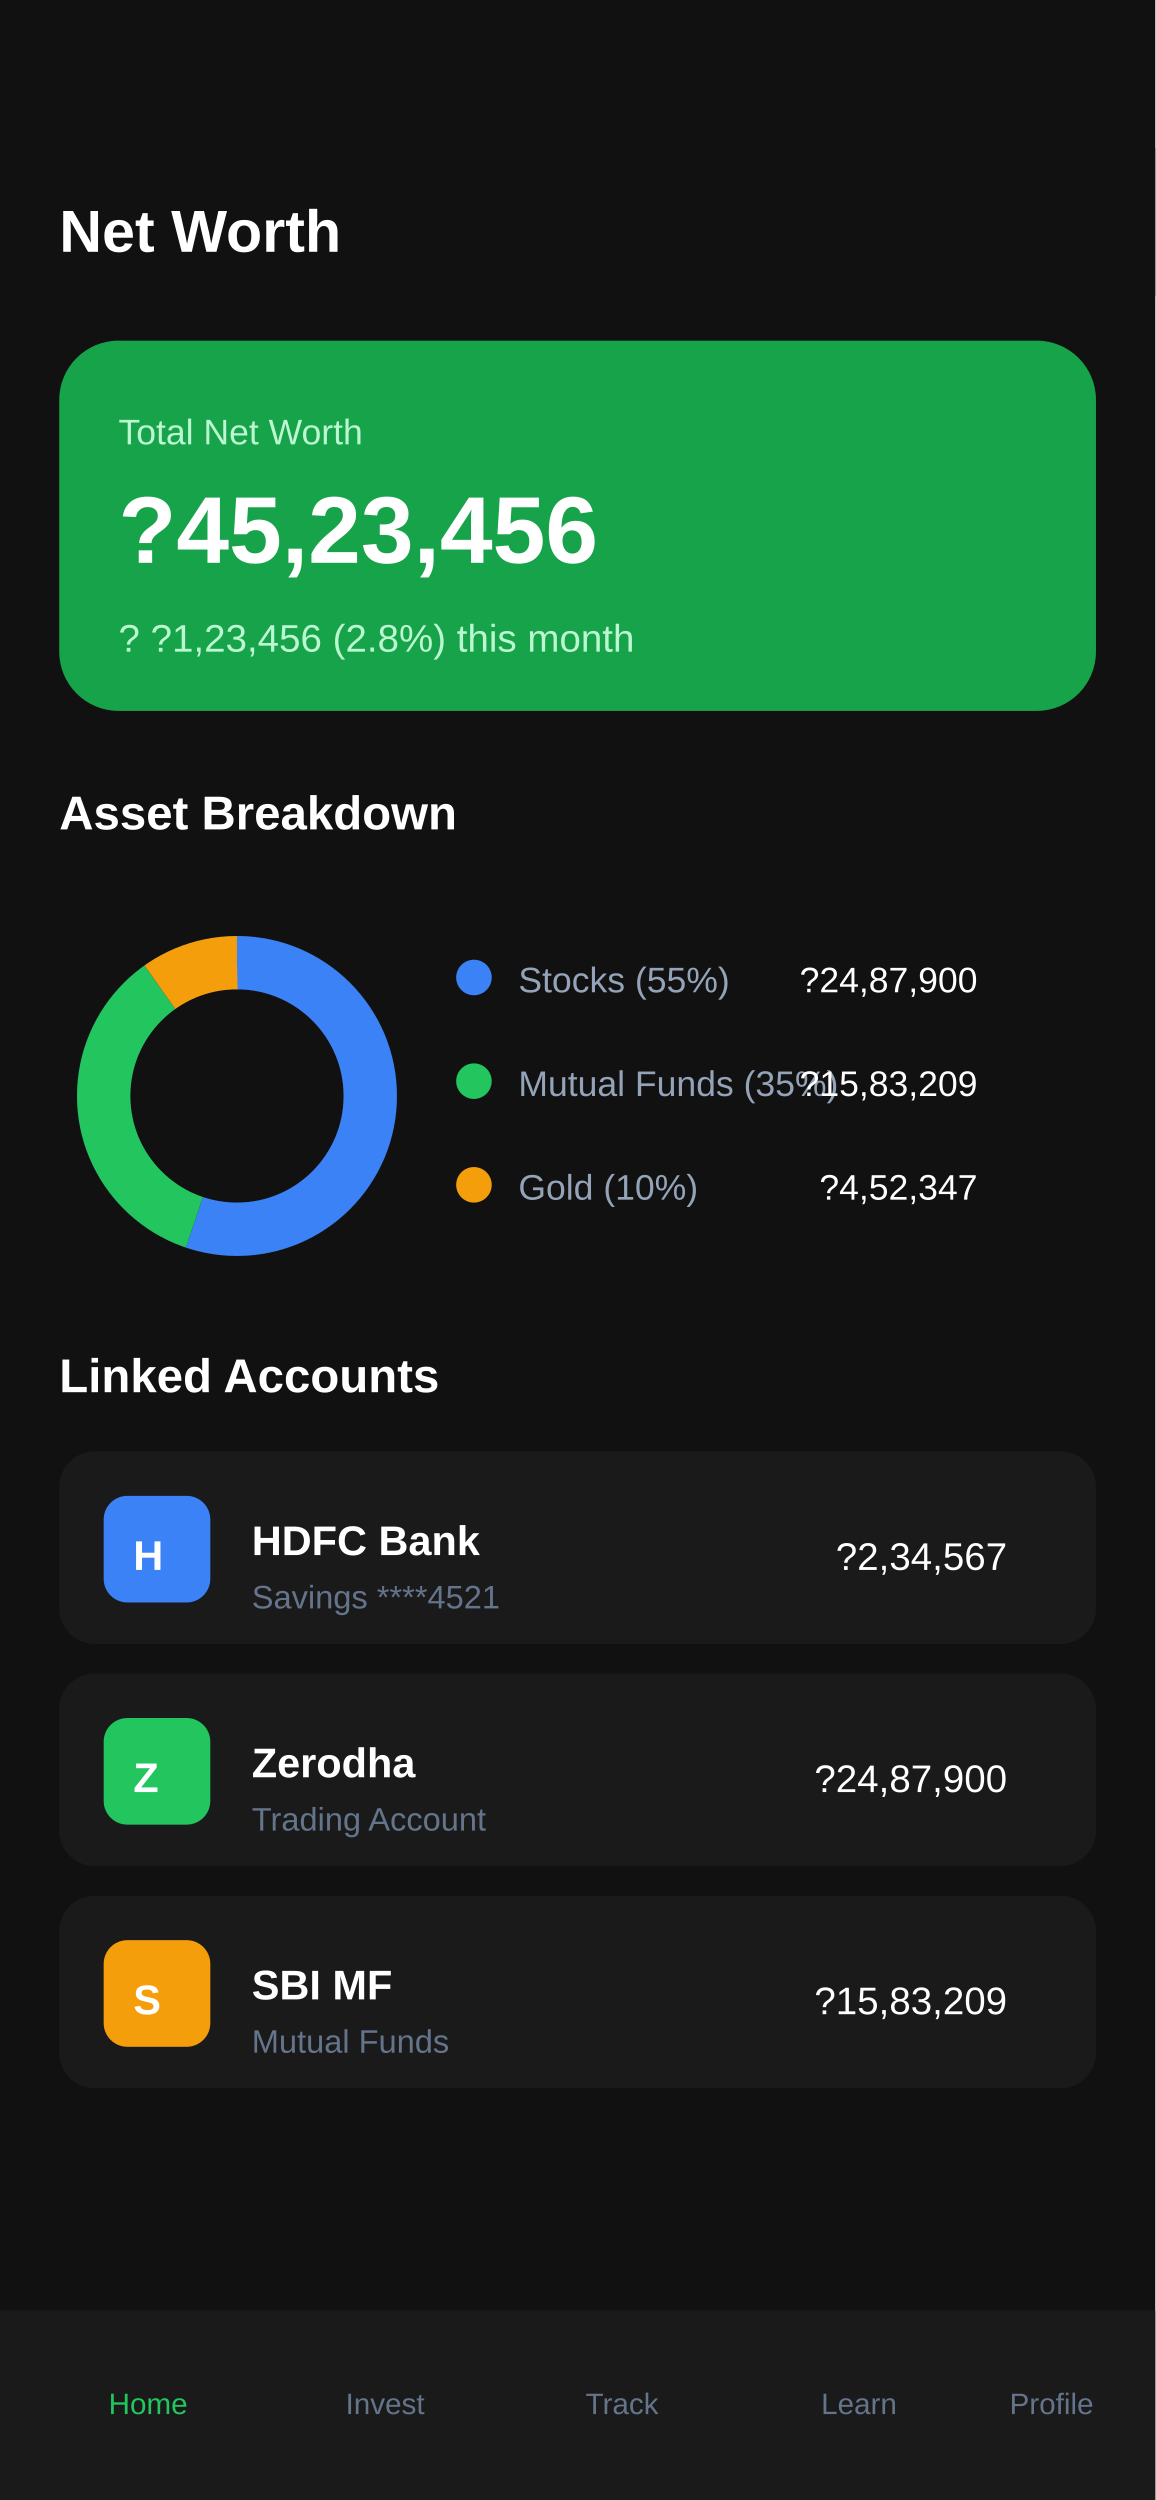
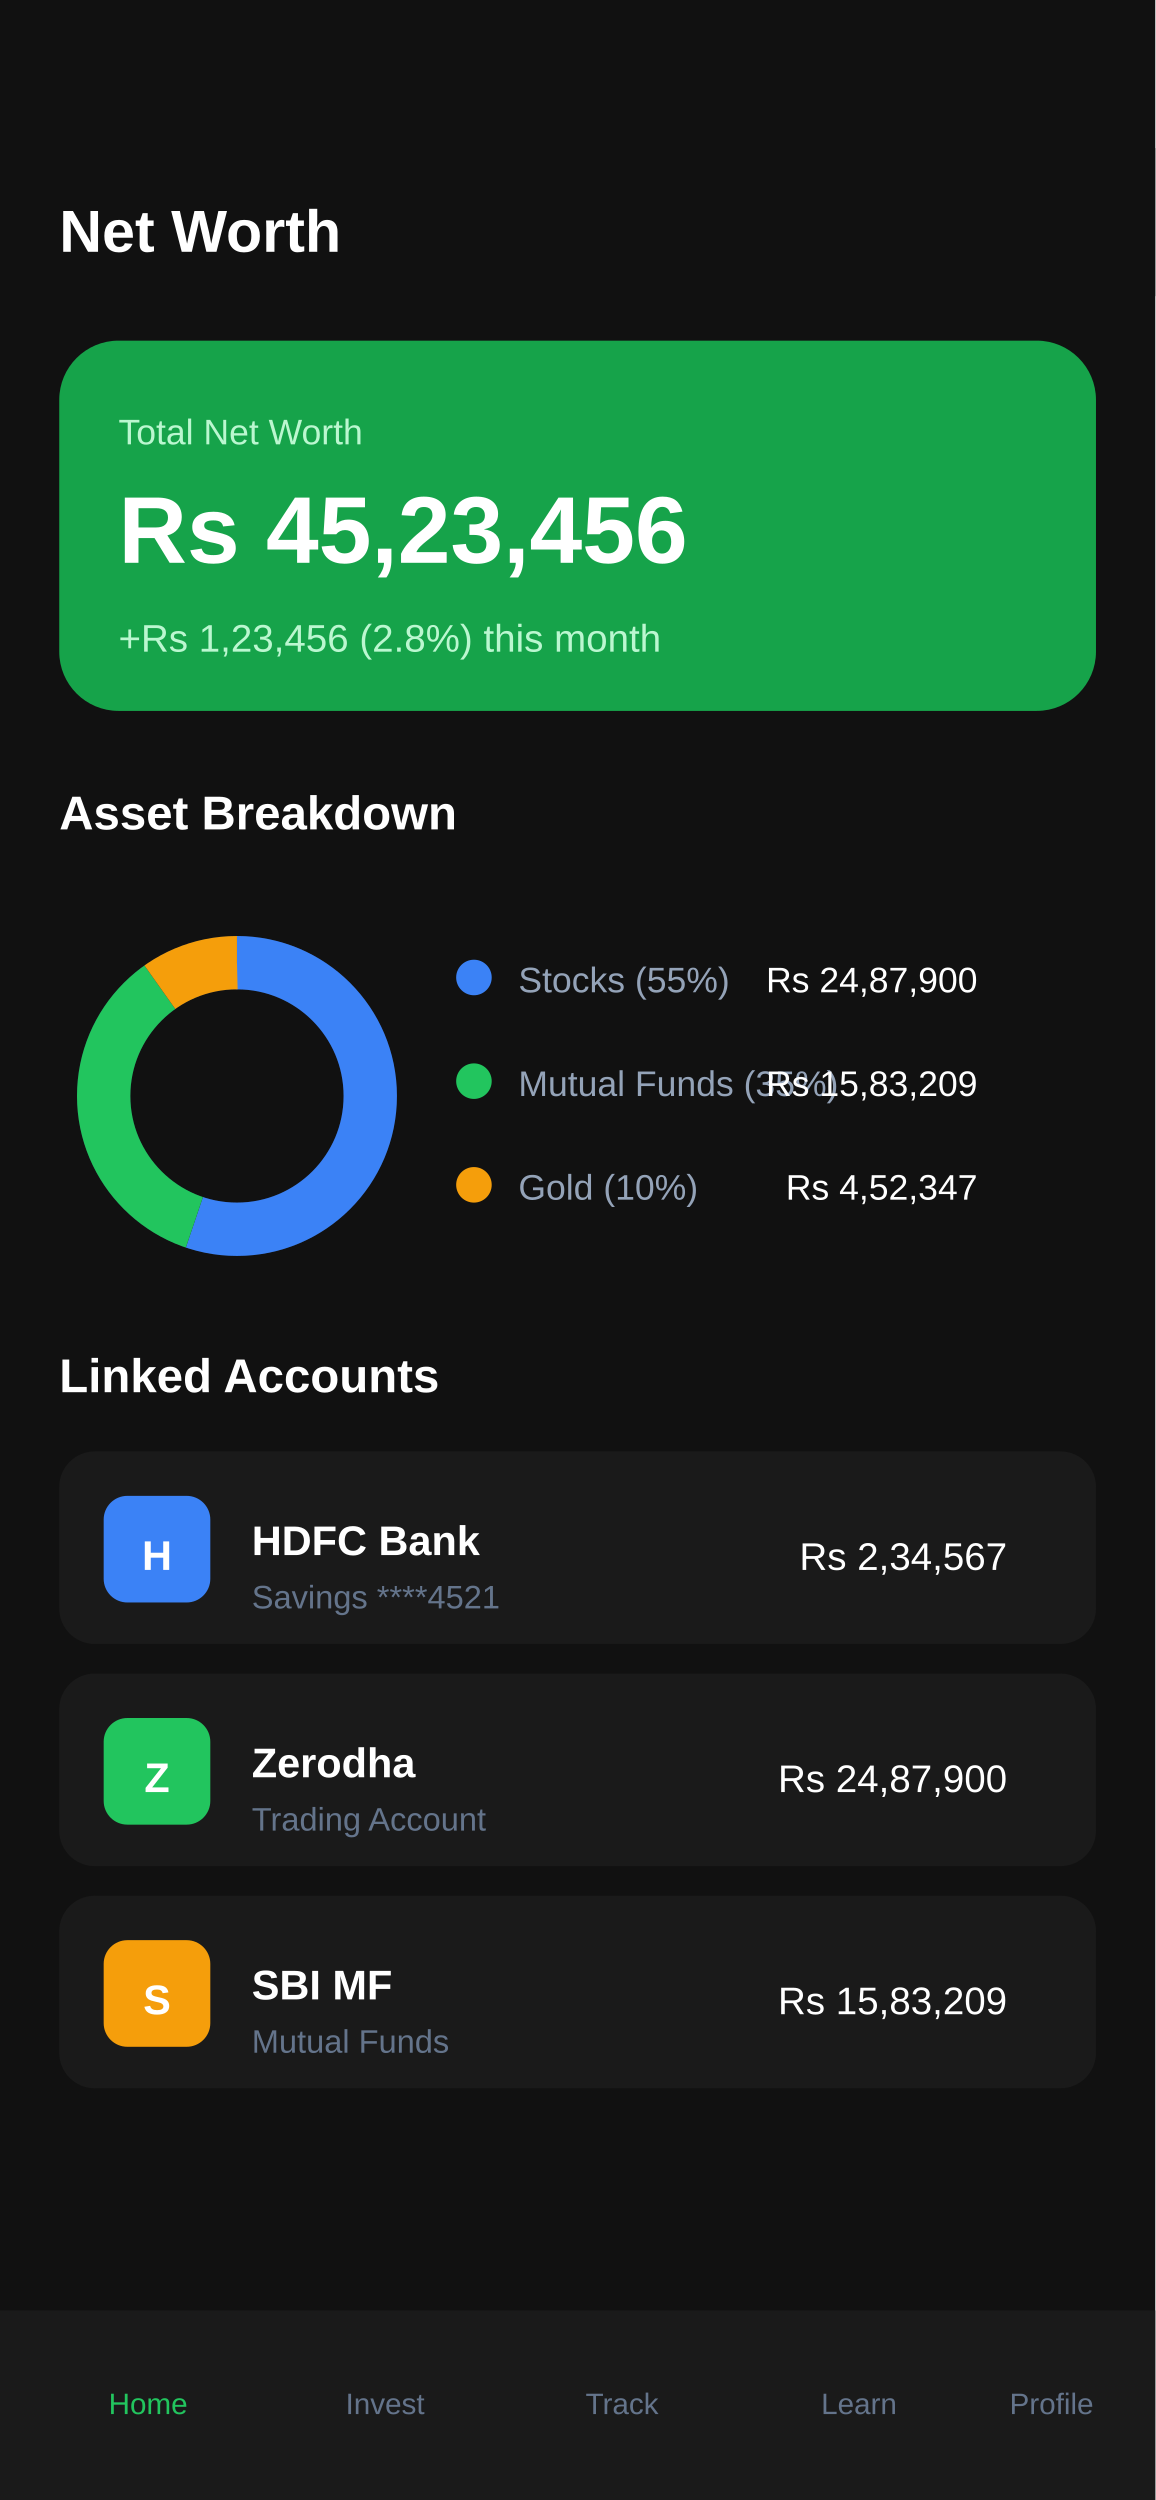
<svg xmlns="http://www.w3.org/2000/svg" width="390" height="844" viewBox="0 0 390 844">
  <rect width="390" height="844" fill="#111111" />
  <rect y="50" width="390" height="50" fill="#111111" />
  <text x="20" y="85" font-family="Arial, sans-serif" font-size="20" font-weight="bold" fill="#ffffff">Net Worth</text>
  <rect x="20" y="115" width="350" height="125" rx="20" fill="#16a34a" />
  <text x="40" y="150" font-family="Arial, sans-serif" font-size="12" fill="#bbf7d0">Total Net Worth</text>
-   <text x="40" y="190" font-family="Arial, sans-serif" font-size="32" font-weight="bold" fill="#ffffff">?45,23,456</text>
-   <text x="40" y="220" font-family="Arial, sans-serif" font-size="13" fill="#bbf7d0">? ?1,23,456 (2.8%) this month</text>
+   <text x="40" y="190" font-family="Arial, sans-serif" font-size="32" font-weight="bold" fill="#ffffff">Rs 45,23,456</text>
+   <text x="40" y="220" font-family="Arial, sans-serif" font-size="13" fill="#bbf7d0">+Rs 1,23,456 (2.8%) this month</text>
  <text x="20" y="280" font-family="Arial, sans-serif" font-size="16" font-weight="bold" fill="#ffffff">Asset Breakdown</text>
  <circle cx="80" cy="370" r="45" fill="none" stroke="#1e293b" stroke-width="18" />
  <circle cx="80" cy="370" r="45" fill="none" stroke="#3b82f6" stroke-width="18" stroke-dasharray="156 283" transform="rotate(-90 80 370)" />
  <circle cx="80" cy="370" r="45" fill="none" stroke="#22c55e" stroke-width="18" stroke-dasharray="99 283" stroke-dashoffset="-156" transform="rotate(-90 80 370)" />
  <circle cx="80" cy="370" r="45" fill="none" stroke="#f59e0b" stroke-width="18" stroke-dasharray="28 283" stroke-dashoffset="-255" transform="rotate(-90 80 370)" />
  <circle cx="160" cy="330" r="6" fill="#3b82f6" />
  <text x="175" y="335" font-family="Arial, sans-serif" font-size="12" fill="#94a3b8">Stocks (55%)</text>
-   <text x="330" y="335" font-family="Arial, sans-serif" font-size="12" fill="#ffffff" text-anchor="end">?24,87,900</text>
+   <text x="330" y="335" font-family="Arial, sans-serif" font-size="12" fill="#ffffff" text-anchor="end">Rs 24,87,900</text>
  <circle cx="160" cy="365" r="6" fill="#22c55e" />
  <text x="175" y="370" font-family="Arial, sans-serif" font-size="12" fill="#94a3b8">Mutual Funds (35%)</text>
-   <text x="330" y="370" font-family="Arial, sans-serif" font-size="12" fill="#ffffff" text-anchor="end">?15,83,209</text>
+   <text x="330" y="370" font-family="Arial, sans-serif" font-size="12" fill="#ffffff" text-anchor="end">Rs 15,83,209</text>
  <circle cx="160" cy="400" r="6" fill="#f59e0b" />
  <text x="175" y="405" font-family="Arial, sans-serif" font-size="12" fill="#94a3b8">Gold (10%)</text>
-   <text x="330" y="405" font-family="Arial, sans-serif" font-size="12" fill="#ffffff" text-anchor="end">?4,52,347</text>
+   <text x="330" y="405" font-family="Arial, sans-serif" font-size="12" fill="#ffffff" text-anchor="end">Rs 4,52,347</text>
  <text x="20" y="470" font-family="Arial, sans-serif" font-size="16" font-weight="bold" fill="#ffffff">Linked Accounts</text>
  <rect x="20" y="490" width="350" height="65" rx="12" fill="#1a1a1a" />
  <rect x="35" y="505" width="36" height="36" rx="8" fill="#3b82f6" />
-   <text x="45" y="530" font-family="Arial, sans-serif" font-size="14" font-weight="bold" fill="#fff">H</text>
+   <text x="53" y="530" font-family="Arial, sans-serif" font-size="14" font-weight="bold" fill="#fff" text-anchor="middle">H</text>
  <text x="85" y="525" font-family="Arial, sans-serif" font-size="14" font-weight="bold" fill="#ffffff">HDFC Bank</text>
  <text x="85" y="543" font-family="Arial, sans-serif" font-size="11" fill="#64748b">Savings ****4521</text>
-   <text x="340" y="530" font-family="Arial, sans-serif" font-size="13" fill="#ffffff" text-anchor="end">?2,34,567</text>
+   <text x="340" y="530" font-family="Arial, sans-serif" font-size="13" fill="#ffffff" text-anchor="end">Rs 2,34,567</text>
  <rect x="20" y="565" width="350" height="65" rx="12" fill="#1a1a1a" />
  <rect x="35" y="580" width="36" height="36" rx="8" fill="#22c55e" />
-   <text x="45" y="605" font-family="Arial, sans-serif" font-size="14" font-weight="bold" fill="#fff">Z</text>
+   <text x="53" y="605" font-family="Arial, sans-serif" font-size="14" font-weight="bold" fill="#fff" text-anchor="middle">Z</text>
  <text x="85" y="600" font-family="Arial, sans-serif" font-size="14" font-weight="bold" fill="#ffffff">Zerodha</text>
  <text x="85" y="618" font-family="Arial, sans-serif" font-size="11" fill="#64748b">Trading Account</text>
-   <text x="340" y="605" font-family="Arial, sans-serif" font-size="13" fill="#ffffff" text-anchor="end">?24,87,900</text>
+   <text x="340" y="605" font-family="Arial, sans-serif" font-size="13" fill="#ffffff" text-anchor="end">Rs 24,87,900</text>
  <rect x="20" y="640" width="350" height="65" rx="12" fill="#1a1a1a" />
  <rect x="35" y="655" width="36" height="36" rx="8" fill="#f59e0b" />
-   <text x="45" y="680" font-family="Arial, sans-serif" font-size="14" font-weight="bold" fill="#fff">S</text>
+   <text x="53" y="680" font-family="Arial, sans-serif" font-size="14" font-weight="bold" fill="#fff" text-anchor="middle">S</text>
  <text x="85" y="675" font-family="Arial, sans-serif" font-size="14" font-weight="bold" fill="#ffffff">SBI MF</text>
  <text x="85" y="693" font-family="Arial, sans-serif" font-size="11" fill="#64748b">Mutual Funds</text>
-   <text x="340" y="680" font-family="Arial, sans-serif" font-size="13" fill="#ffffff" text-anchor="end">?15,83,209</text>
+   <text x="340" y="680" font-family="Arial, sans-serif" font-size="13" fill="#ffffff" text-anchor="end">Rs 15,83,209</text>
  <rect y="780" width="390" height="64" fill="#1a1a1a" />
  <text x="50" y="815" font-family="Arial, sans-serif" font-size="10" fill="#22c55e" text-anchor="middle">Home</text>
  <text x="130" y="815" font-family="Arial, sans-serif" font-size="10" fill="#64748b" text-anchor="middle">Invest</text>
  <text x="210" y="815" font-family="Arial, sans-serif" font-size="10" fill="#64748b" text-anchor="middle">Track</text>
  <text x="290" y="815" font-family="Arial, sans-serif" font-size="10" fill="#64748b" text-anchor="middle">Learn</text>
  <text x="355" y="815" font-family="Arial, sans-serif" font-size="10" fill="#64748b" text-anchor="middle">Profile</text>
</svg>
